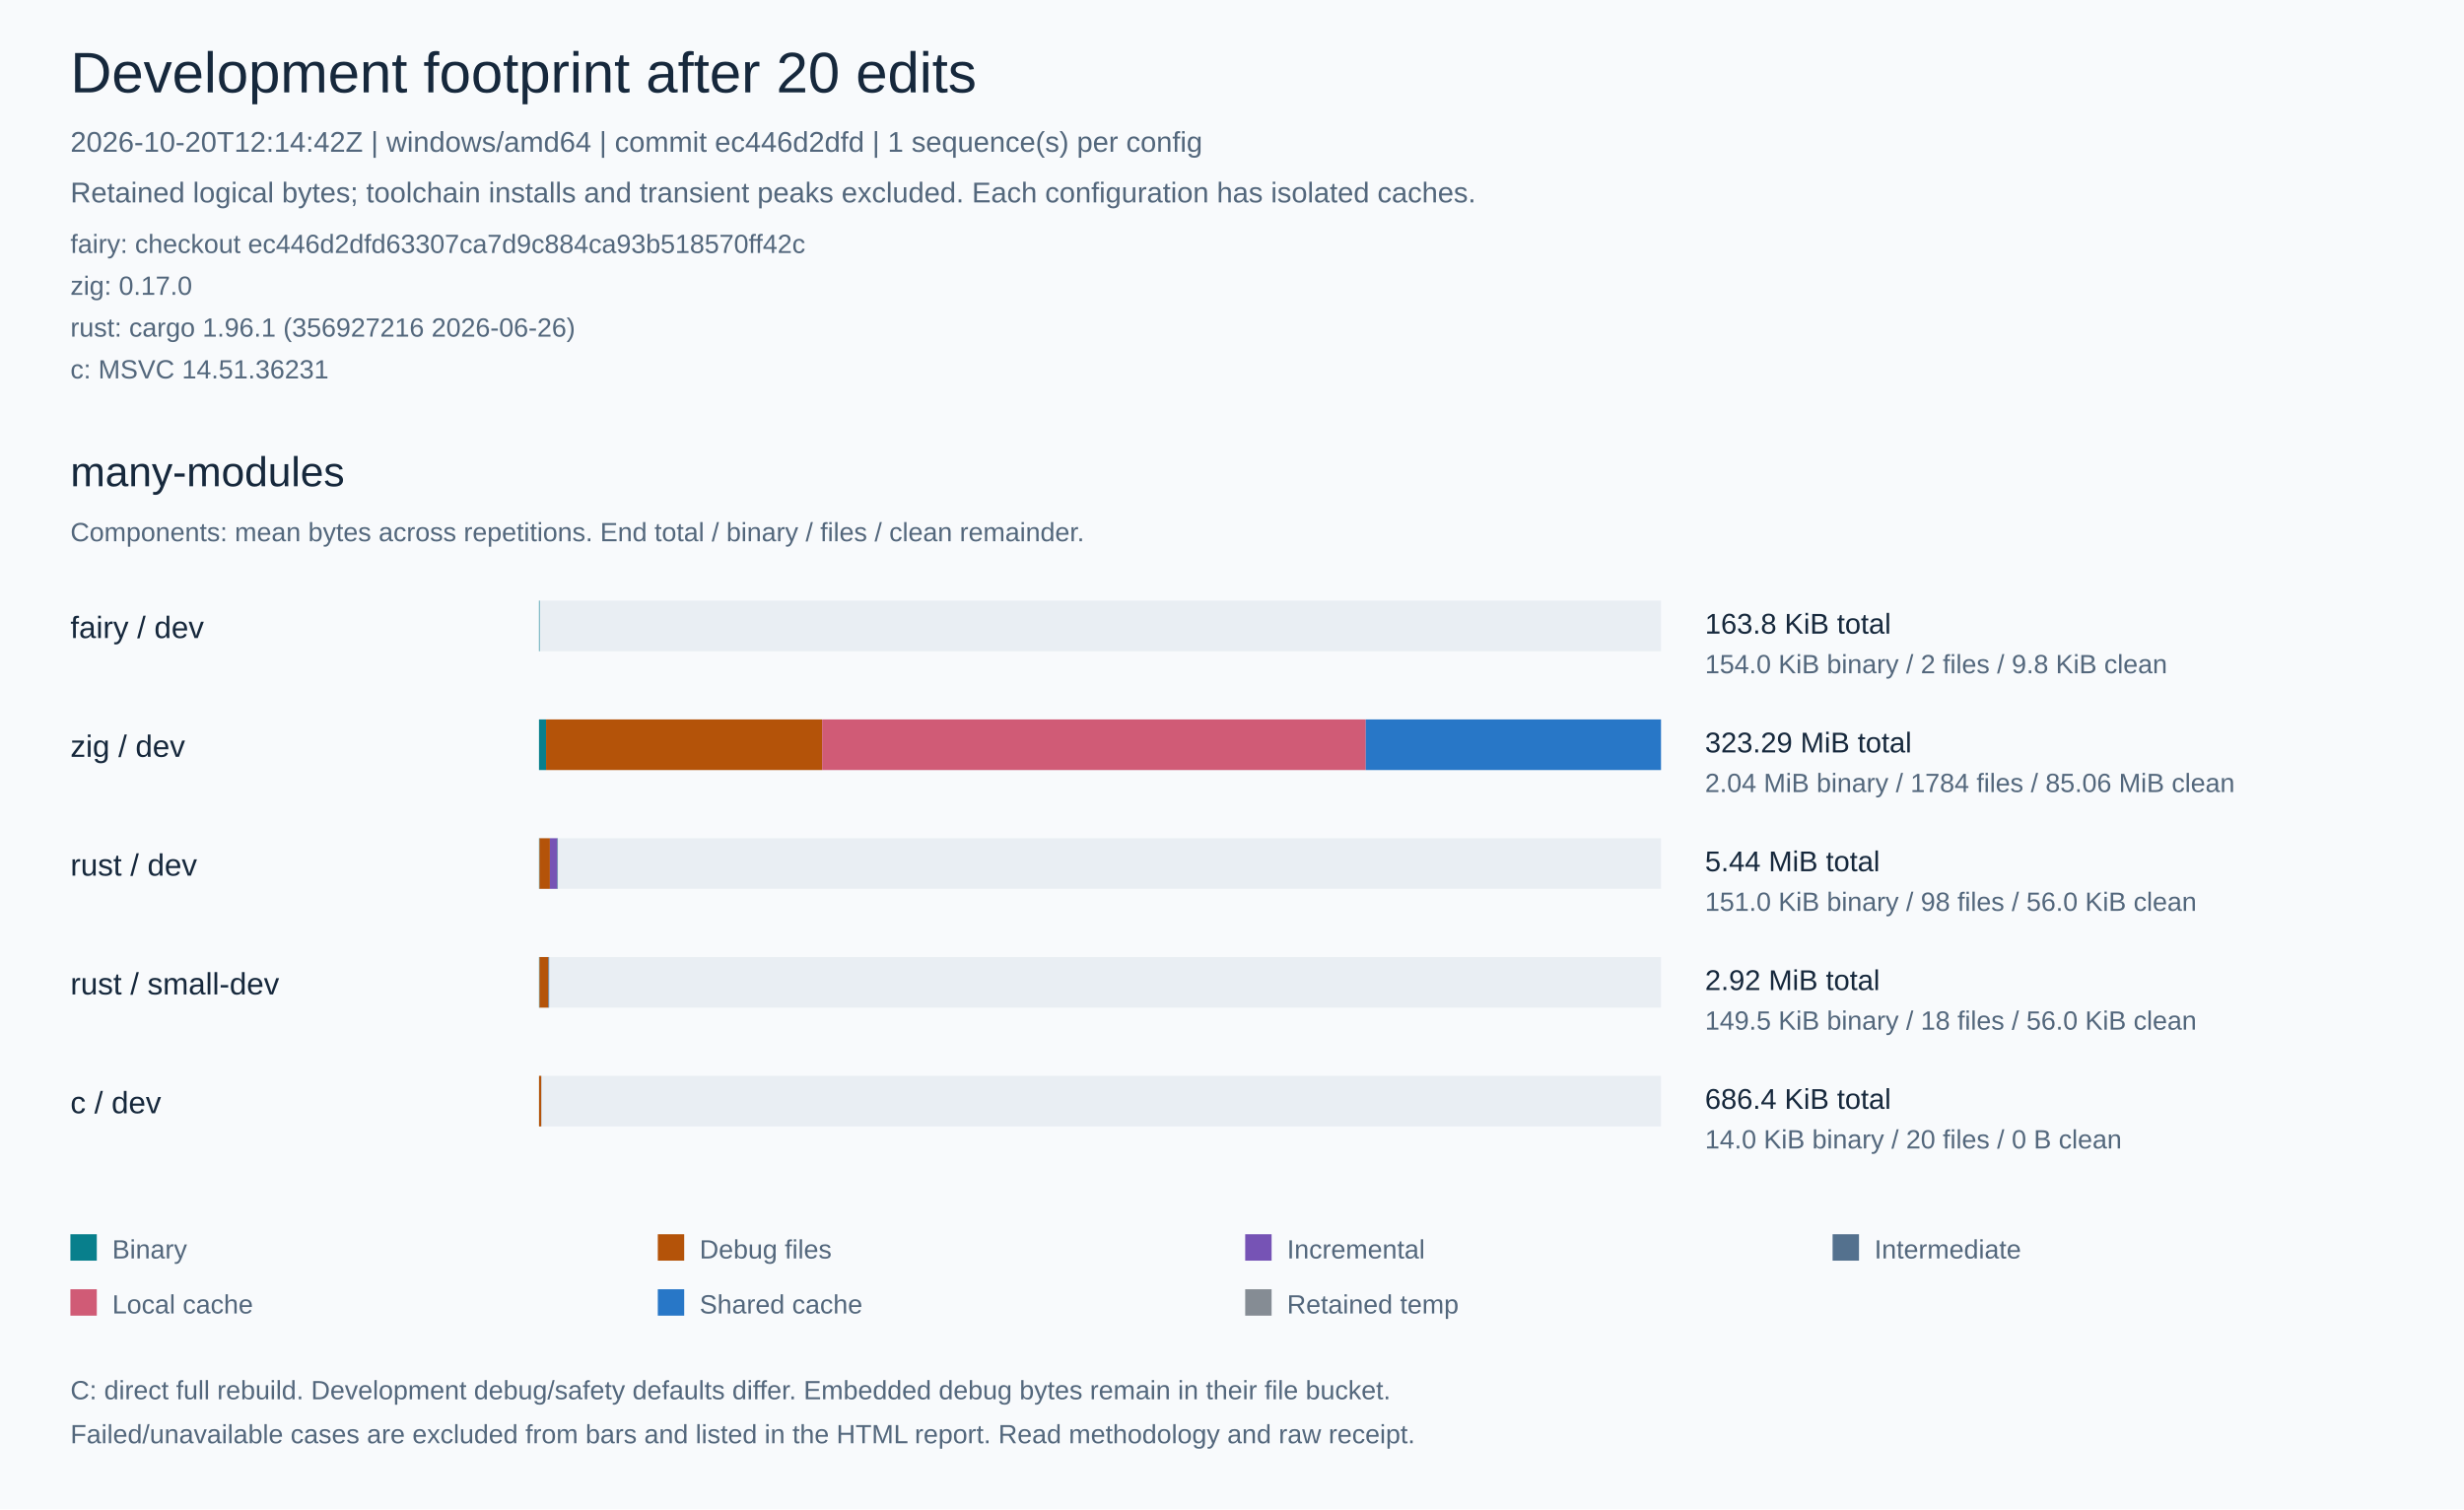
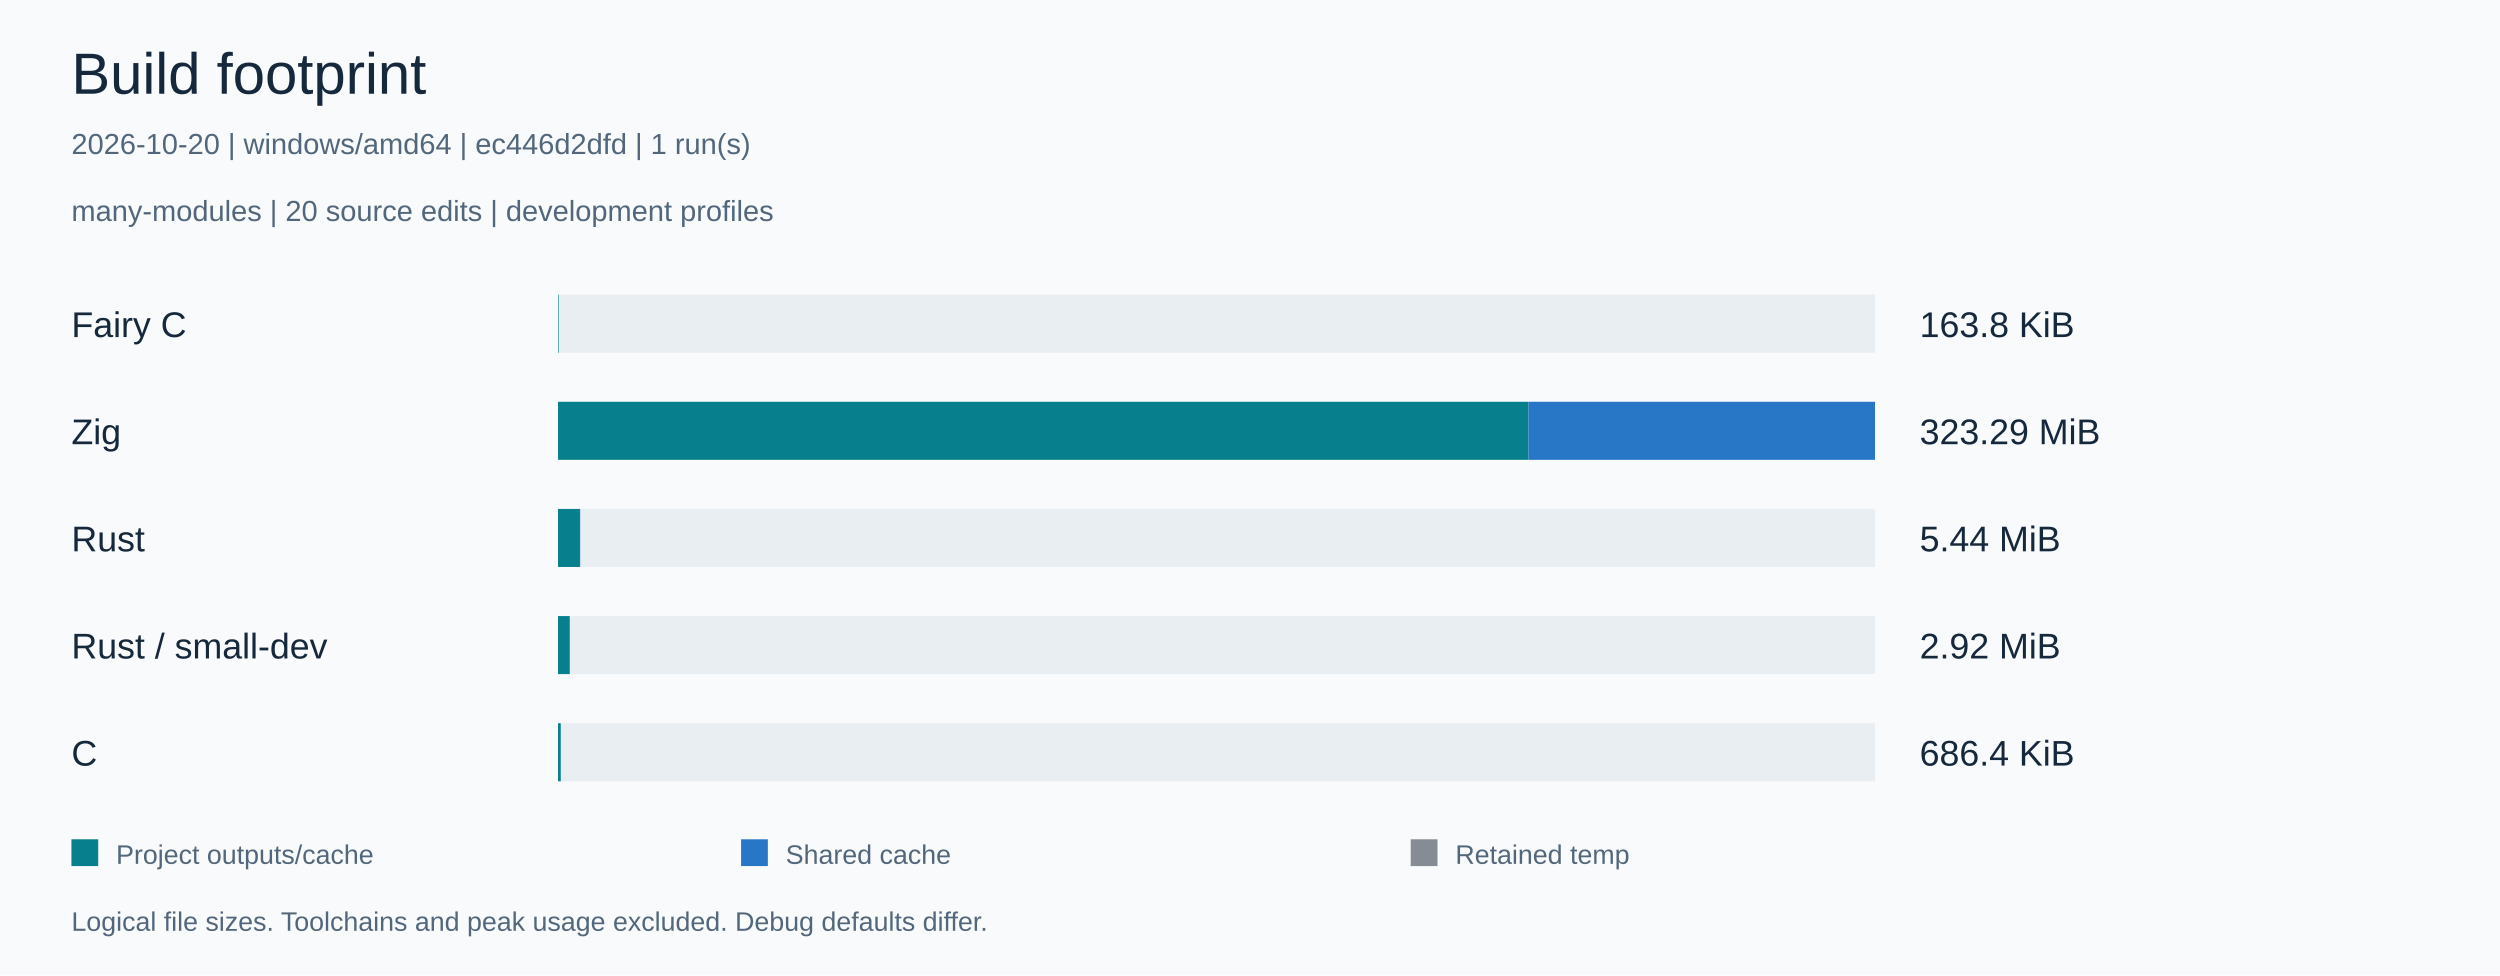
- <svg xmlns="http://www.w3.org/2000/svg" width="1120" height="686" viewBox="0 0 1120 686" role="img" aria-labelledby="chart-8d684e86-title chart-8d684e86-desc">
+ <svg xmlns="http://www.w3.org/2000/svg" width="1120" height="437" viewBox="0 0 1120 437" role="img" aria-labelledby="chart-efdb0ad3-title chart-efdb0ad3-desc">
  <rect width="100%" height="100%" fill="#f8fafc" />
-   <text x="32.00" y="42.00" font-family="Arial,Helvetica,sans-serif" font-size="26" fill="#16283c">Development footprint after 20 edits</text>
-   <text x="32.00" y="69.00" font-family="Arial,Helvetica,sans-serif" font-size="13" fill="#53677c">2026-10-20T12:14:42Z  |  windows/amd64  |  commit ec446d2dfd  |  1 sequence(s) per config</text>
-   <text x="32.00" y="92.00" font-family="Arial,Helvetica,sans-serif" font-size="13" fill="#53677c">Retained logical bytes; toolchain installs and transient peaks excluded. Each configuration has isolated caches.</text>
-   <text x="32.00" y="115.00" font-family="Arial,Helvetica,sans-serif" font-size="12" fill="#53677c">fairy: checkout ec446d2dfd63307ca7d9c884ca93b518570ff42c</text>
-   <text x="32.00" y="134.00" font-family="Arial,Helvetica,sans-serif" font-size="12" fill="#53677c">zig: 0.17.0</text>
-   <text x="32.00" y="153.00" font-family="Arial,Helvetica,sans-serif" font-size="12" fill="#53677c">rust: cargo 1.96.1 (356927216 2026-06-26)</text>
-   <text x="32.00" y="172.00" font-family="Arial,Helvetica,sans-serif" font-size="12" fill="#53677c">c: MSVC 14.51.36231</text>
-   <text x="32.00" y="221.00" font-family="Arial,Helvetica,sans-serif" font-size="19" fill="#16283c">many-modules</text>
-   <text x="32.00" y="246.00" font-family="Arial,Helvetica,sans-serif" font-size="12" fill="#53677c">Components: mean bytes across repetitions. End total / binary / files / clean remainder.</text>
-   <text x="32.00" y="290.00" font-family="Arial,Helvetica,sans-serif" font-size="14" fill="#16283c">fairy / dev</text>
-   <rect x="245.00" y="273.00" width="510.00" height="23.00" fill="#e9eef3" />
-   <rect x="245.00" y="273.00" width="0.24" height="23.00" fill="#087f8c" />
-   <rect x="245.24" y="273.00" width="0.02" height="23.00" fill="#2877c7" />
-   <text x="775.00" y="288.00" font-family="Arial,Helvetica,sans-serif" font-size="13" fill="#16283c">163.8 KiB total</text>
-   <text x="775.00" y="306.00" font-family="Arial,Helvetica,sans-serif" font-size="12" fill="#53677c">154.0 KiB binary / 2 files / 9.8 KiB clean</text>
-   <text x="32.00" y="344.00" font-family="Arial,Helvetica,sans-serif" font-size="14" fill="#16283c">zig / dev</text>
-   <rect x="245.00" y="327.00" width="510.00" height="23.00" fill="#e9eef3" />
-   <rect x="245.00" y="327.00" width="3.21" height="23.00" fill="#087f8c" />
-   <rect x="248.21" y="327.00" width="125.49" height="23.00" fill="#b45309" />
-   <rect x="373.70" y="327.00" width="247.11" height="23.00" fill="#d05b76" />
-   <rect x="620.81" y="327.00" width="134.19" height="23.00" fill="#2877c7" />
-   <text x="775.00" y="342.00" font-family="Arial,Helvetica,sans-serif" font-size="13" fill="#16283c">323.29 MiB total</text>
-   <text x="775.00" y="360.00" font-family="Arial,Helvetica,sans-serif" font-size="12" fill="#53677c">2.04 MiB binary / 1784 files / 85.06 MiB clean</text>
-   <text x="32.00" y="398.00" font-family="Arial,Helvetica,sans-serif" font-size="14" fill="#16283c">rust / dev</text>
-   <rect x="245.00" y="381.00" width="510.00" height="23.00" fill="#e9eef3" />
-   <rect x="245.00" y="381.00" width="0.23" height="23.00" fill="#087f8c" />
-   <rect x="245.23" y="381.00" width="4.72" height="23.00" fill="#b45309" />
-   <rect x="249.95" y="381.00" width="3.30" height="23.00" fill="#7653b5" />
-   <rect x="253.25" y="381.00" width="0.24" height="23.00" fill="#54718e" />
-   <rect x="253.49" y="381.00" width="0.09" height="23.00" fill="#2877c7" />
-   <text x="775.00" y="396.00" font-family="Arial,Helvetica,sans-serif" font-size="13" fill="#16283c">5.44 MiB total</text>
-   <text x="775.00" y="414.00" font-family="Arial,Helvetica,sans-serif" font-size="12" fill="#53677c">151.0 KiB binary / 98 files / 56.0 KiB clean</text>
-   <text x="32.00" y="452.00" font-family="Arial,Helvetica,sans-serif" font-size="14" fill="#16283c">rust / small-dev</text>
-   <rect x="245.00" y="435.00" width="510.00" height="23.00" fill="#e9eef3" />
-   <rect x="245.00" y="435.00" width="0.23" height="23.00" fill="#087f8c" />
-   <rect x="245.23" y="435.00" width="4.05" height="23.00" fill="#b45309" />
-   <rect x="249.29" y="435.00" width="0.24" height="23.00" fill="#54718e" />
-   <rect x="249.52" y="435.00" width="0.09" height="23.00" fill="#2877c7" />
-   <text x="775.00" y="450.00" font-family="Arial,Helvetica,sans-serif" font-size="13" fill="#16283c">2.92 MiB total</text>
-   <text x="775.00" y="468.00" font-family="Arial,Helvetica,sans-serif" font-size="12" fill="#53677c">149.5 KiB binary / 18 files / 56.0 KiB clean</text>
-   <text x="32.00" y="506.00" font-family="Arial,Helvetica,sans-serif" font-size="14" fill="#16283c">c / dev</text>
-   <rect x="245.00" y="489.00" width="510.00" height="23.00" fill="#e9eef3" />
-   <rect x="245.00" y="489.00" width="0.02" height="23.00" fill="#087f8c" />
-   <rect x="245.02" y="489.00" width="0.99" height="23.00" fill="#b45309" />
-   <rect x="246.01" y="489.00" width="0.05" height="23.00" fill="#54718e" />
-   <text x="775.00" y="504.00" font-family="Arial,Helvetica,sans-serif" font-size="13" fill="#16283c">686.4 KiB total</text>
-   <text x="775.00" y="522.00" font-family="Arial,Helvetica,sans-serif" font-size="12" fill="#53677c">14.0 KiB binary / 20 files / 0 B clean</text>
-   <rect x="32.00" y="561.00" width="12.00" height="12.00" fill="#087f8c" />
-   <text x="51.00" y="572.00" font-family="Arial,Helvetica,sans-serif" font-size="12" fill="#53677c">Binary</text>
-   <rect x="299.00" y="561.00" width="12.00" height="12.00" fill="#b45309" />
-   <text x="318.00" y="572.00" font-family="Arial,Helvetica,sans-serif" font-size="12" fill="#53677c">Debug files</text>
-   <rect x="566.00" y="561.00" width="12.00" height="12.00" fill="#7653b5" />
-   <text x="585.00" y="572.00" font-family="Arial,Helvetica,sans-serif" font-size="12" fill="#53677c">Incremental</text>
-   <rect x="833.00" y="561.00" width="12.00" height="12.00" fill="#54718e" />
-   <text x="852.00" y="572.00" font-family="Arial,Helvetica,sans-serif" font-size="12" fill="#53677c">Intermediate</text>
-   <rect x="32.00" y="586.00" width="12.00" height="12.00" fill="#d05b76" />
-   <text x="51.00" y="597.00" font-family="Arial,Helvetica,sans-serif" font-size="12" fill="#53677c">Local cache</text>
-   <rect x="299.00" y="586.00" width="12.00" height="12.00" fill="#2877c7" />
-   <text x="318.00" y="597.00" font-family="Arial,Helvetica,sans-serif" font-size="12" fill="#53677c">Shared cache</text>
-   <rect x="566.00" y="586.00" width="12.00" height="12.00" fill="#858c94" />
-   <text x="585.00" y="597.00" font-family="Arial,Helvetica,sans-serif" font-size="12" fill="#53677c">Retained temp</text>
-   <text x="32.00" y="636.00" font-family="Arial,Helvetica,sans-serif" font-size="12" fill="#53677c">C: direct full rebuild. Development debug/safety defaults differ. Embedded debug bytes remain in their file bucket.</text>
-   <text x="32.00" y="656.00" font-family="Arial,Helvetica,sans-serif" font-size="12" fill="#53677c">Failed/unavailable cases are excluded from bars and listed in the HTML report. Read methodology and raw receipt.</text>
+   <text x="32.00" y="42.00" font-family="Arial,Helvetica,sans-serif" font-size="26" fill="#16283c">Build footprint</text>
+   <text x="32.00" y="69.00" font-family="Arial,Helvetica,sans-serif" font-size="13" fill="#53677c">2026-10-20 | windows/amd64 | ec446d2dfd | 1 run(s)</text>
+   <text x="32.00" y="99.00" font-family="Arial,Helvetica,sans-serif" font-size="13" fill="#53677c">many-modules | 20 source edits | development profiles</text>
+   <text x="32.00" y="151.00" font-family="Arial,Helvetica,sans-serif" font-size="16" fill="#16283c">Fairy C</text>
+   <rect x="250.00" y="132.00" width="590.00" height="26.00" fill="#e9eef3" />
+   <rect x="250.00" y="132.00" width="0.27" height="26.00" fill="#087f8c" />
+   <rect x="250.27" y="132.00" width="0.02" height="26.00" fill="#2877c7" />
+   <text x="860.00" y="151.00" font-family="Arial,Helvetica,sans-serif" font-size="16" fill="#16283c">163.8 KiB</text>
+   <text x="32.00" y="199.00" font-family="Arial,Helvetica,sans-serif" font-size="16" fill="#16283c">Zig</text>
+   <rect x="250.00" y="180.00" width="590.00" height="26.00" fill="#e9eef3" />
+   <rect x="250.00" y="180.00" width="434.76" height="26.00" fill="#087f8c" />
+   <rect x="684.76" y="180.00" width="155.24" height="26.00" fill="#2877c7" />
+   <text x="860.00" y="199.00" font-family="Arial,Helvetica,sans-serif" font-size="16" fill="#16283c">323.29 MiB</text>
+   <text x="32.00" y="247.00" font-family="Arial,Helvetica,sans-serif" font-size="16" fill="#16283c">Rust</text>
+   <rect x="250.00" y="228.00" width="590.00" height="26.00" fill="#e9eef3" />
+   <rect x="250.00" y="228.00" width="9.82" height="26.00" fill="#087f8c" />
+   <rect x="259.82" y="228.00" width="0.10" height="26.00" fill="#2877c7" />
+   <text x="860.00" y="247.00" font-family="Arial,Helvetica,sans-serif" font-size="16" fill="#16283c">5.44 MiB</text>
+   <text x="32.00" y="295.00" font-family="Arial,Helvetica,sans-serif" font-size="16" fill="#16283c">Rust / small-dev</text>
+   <rect x="250.00" y="276.00" width="590.00" height="26.00" fill="#e9eef3" />
+   <rect x="250.00" y="276.00" width="5.23" height="26.00" fill="#087f8c" />
+   <rect x="255.23" y="276.00" width="0.10" height="26.00" fill="#2877c7" />
+   <text x="860.00" y="295.00" font-family="Arial,Helvetica,sans-serif" font-size="16" fill="#16283c">2.92 MiB</text>
+   <text x="32.00" y="343.00" font-family="Arial,Helvetica,sans-serif" font-size="16" fill="#16283c">C</text>
+   <rect x="250.00" y="324.00" width="590.00" height="26.00" fill="#e9eef3" />
+   <rect x="250.00" y="324.00" width="1.22" height="26.00" fill="#087f8c" />
+   <text x="860.00" y="343.00" font-family="Arial,Helvetica,sans-serif" font-size="16" fill="#16283c">686.4 KiB</text>
+   <rect x="32.00" y="376.00" width="12.00" height="12.00" fill="#087f8c" />
+   <text x="52.00" y="387.00" font-family="Arial,Helvetica,sans-serif" font-size="12" fill="#53677c">Project outputs/cache</text>
+   <rect x="332.00" y="376.00" width="12.00" height="12.00" fill="#2877c7" />
+   <text x="352.00" y="387.00" font-family="Arial,Helvetica,sans-serif" font-size="12" fill="#53677c">Shared cache</text>
+   <rect x="632.00" y="376.00" width="12.00" height="12.00" fill="#858c94" />
+   <text x="652.00" y="387.00" font-family="Arial,Helvetica,sans-serif" font-size="12" fill="#53677c">Retained temp</text>
+   <text x="32.00" y="417.00" font-family="Arial,Helvetica,sans-serif" font-size="12" fill="#53677c">Logical file sizes. Toolchains and peak usage excluded. Debug defaults differ.</text>
</svg>
